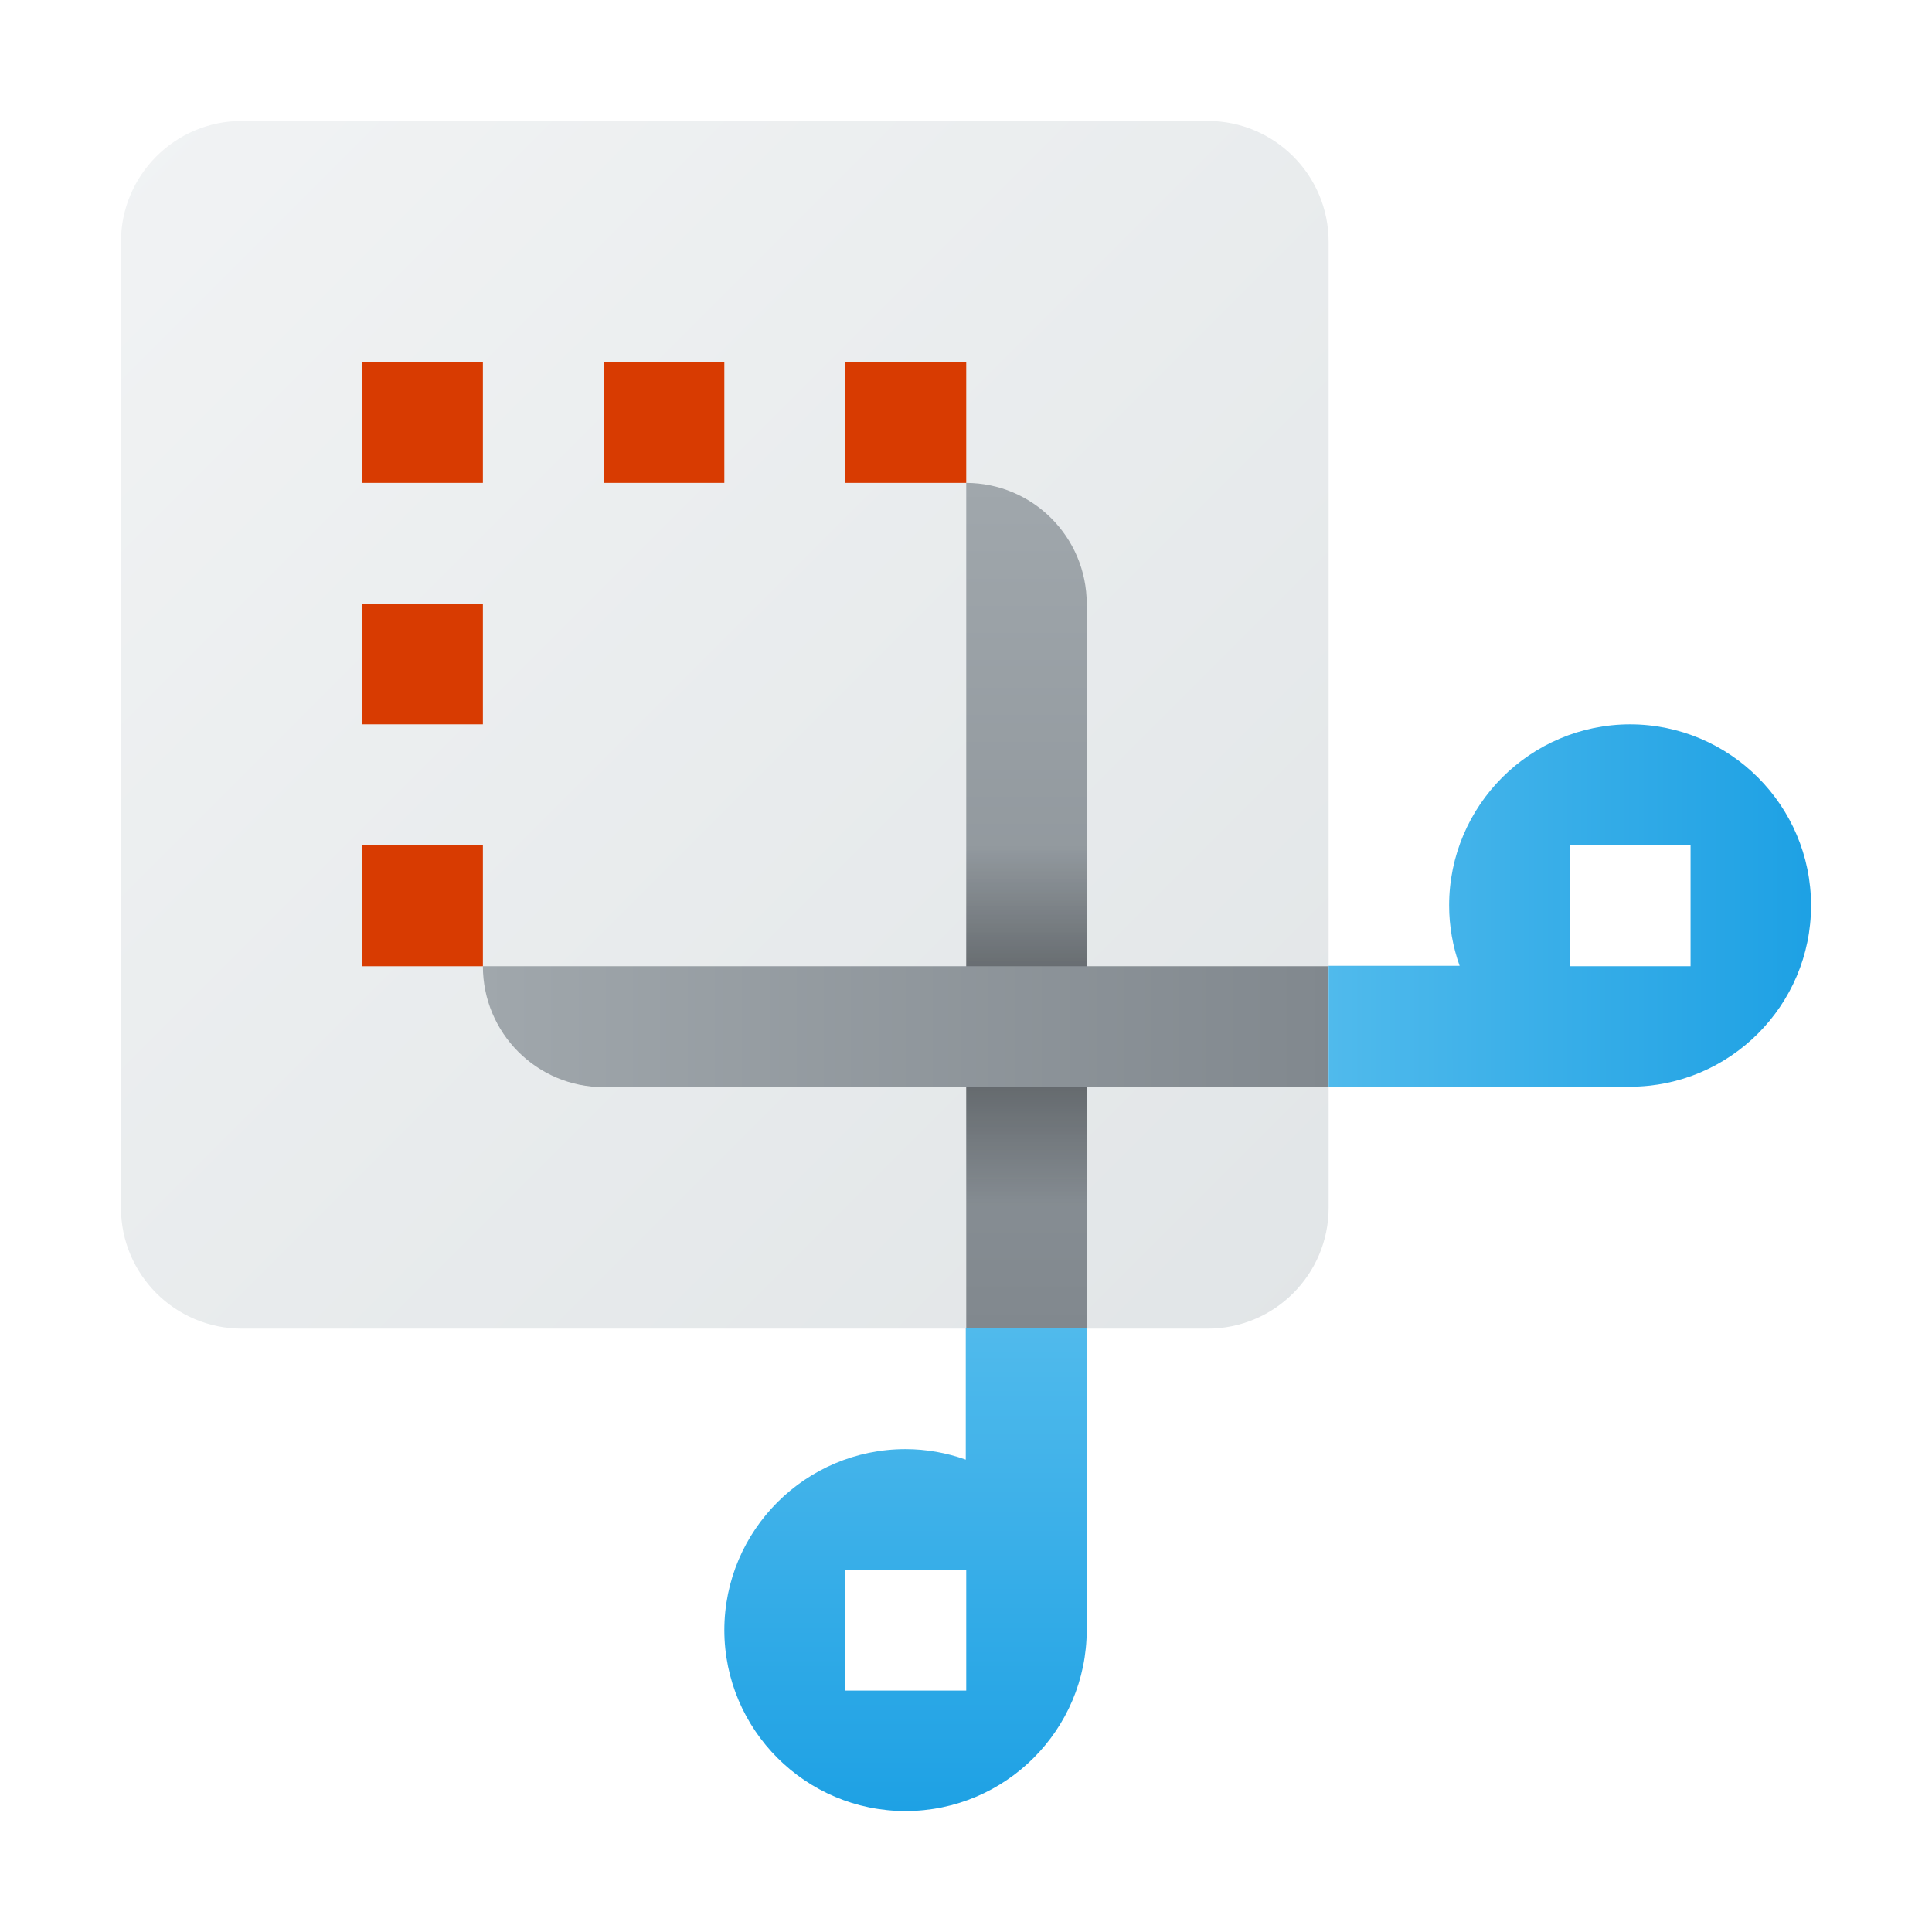
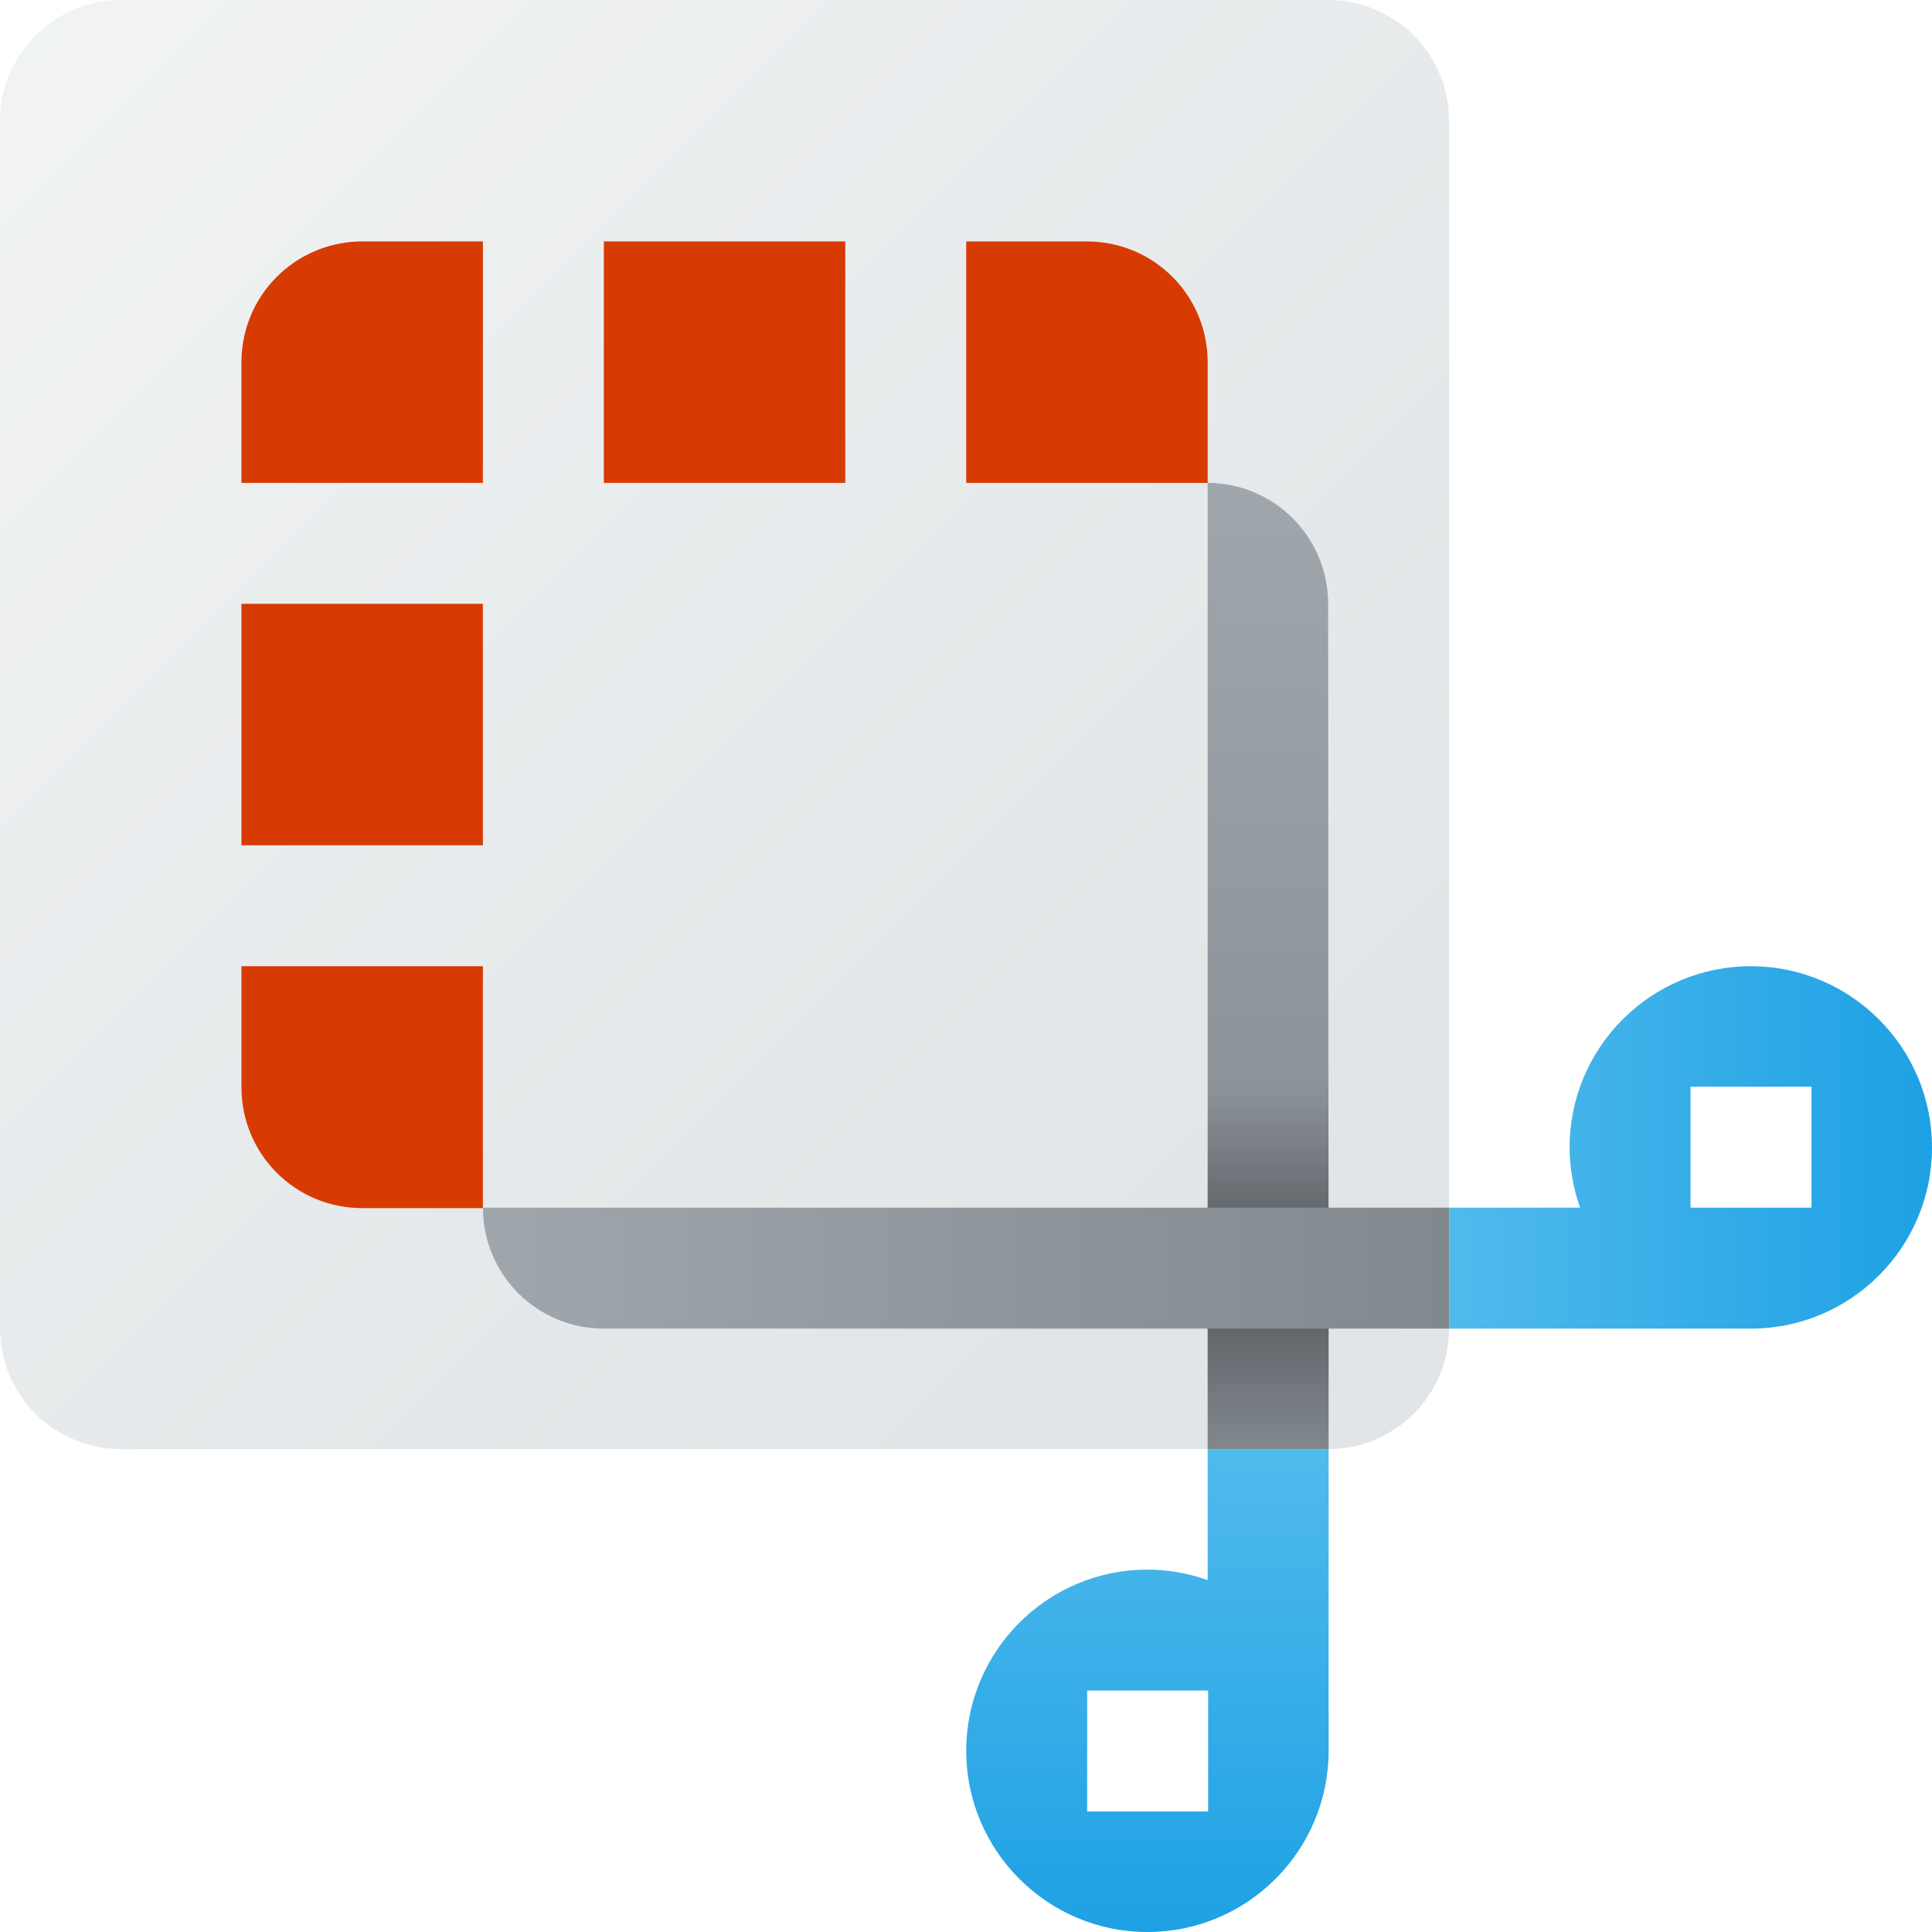
<svg xmlns="http://www.w3.org/2000/svg" xmlns:xlink="http://www.w3.org/1999/xlink" width="16" height="16" viewBox="0 0 4.233 4.233" version="1.1" id="svg1886">
-   <path id="rect1914" style="fill:url(#linearGradient2107);fill-opacity:1;stroke-width:0.265;stroke-linejoin:round" d="m 3.572,1.587 c -0.219,0 -0.397,0.178 -0.397,0.397 1.3e-5,0.045 0.008,0.09 0.023,0.132 H 2.91 v 0.265 h 0.661 c 0.219,0 0.397,-0.178 0.397,-0.397 0,-0.219 -0.178,-0.397 -0.397,-0.397 z M 3.44,1.852 H 3.704 V 2.117 H 3.44 Z" />
+   <path id="rect1914" style="fill:url(#linearGradient2107);fill-opacity:1;stroke-width:0.265;stroke-linejoin:round" d="m 3.836,2.117 c -0.219,0 -0.397,0.178 -0.397,0.397 1.3e-5,0.045 0.008,0.09 0.023,0.132 H 3.175 v 0.265 h 0.661 c 0.219,0 0.397,-0.178 0.397,-0.397 0,-0.219 -0.178,-0.397 -0.397,-0.397 z M 3.704,2.381 H 3.969 V 2.646 H 3.704 Z" />
  <defs id="defs1880">
    <linearGradient id="linearGradient1430">
      <stop style="stop-color:#f1f3f4;stop-opacity:1;" offset="0" id="stop1426" />
      <stop style="stop-color:#e1e5e7;stop-opacity:1" offset="1" id="stop1428" />
    </linearGradient>
-     <linearGradient xlink:href="#linearGradient1430" id="linearGradient5396" x1="0.265" y1="0.265" x2="2.91" y2="2.91" gradientUnits="userSpaceOnUse" />
+     <linearGradient xlink:href="#linearGradient1430" id="linearGradient5396" x1="0.265" y1="0.265" x2="2.91" y2="2.91" gradientUnits="userSpaceOnUse" gradientTransform="translate(-0.26458,-0.26458)" />
    <linearGradient id="linearGradient1587">
      <stop style="stop-color:#a0a7ac;stop-opacity:1;" offset="0" id="stop1583" />
      <stop style="stop-color:#81888e;stop-opacity:1" offset="1" id="stop1585" />
    </linearGradient>
-     <linearGradient xlink:href="#linearGradient1587" id="linearGradient6148" x1="5" y1="12" x2="19" y2="12" gradientUnits="userSpaceOnUse" gradientTransform="matrix(0.13229,0,0,0.13229,0.39687,0.66145)" />
-     <linearGradient xlink:href="#linearGradient1587" id="linearGradient6150" x1="11" y1="5" x2="11" y2="19" gradientUnits="userSpaceOnUse" gradientTransform="matrix(0.13229,0,0,0.13229,0.66145,0.39687)" />
-     <linearGradient xlink:href="#linearGradient1740" id="linearGradient1742" x1="10.583" y1="12.171" x2="10.583" y2="8.996" gradientUnits="userSpaceOnUse" gradientTransform="matrix(0.1666645,0,0,0.2499968,0.6173536,-0.39687)" />
+     <linearGradient xlink:href="#linearGradient1587" id="linearGradient6148" x1="1" y1="12" x2="17" y2="12" gradientUnits="userSpaceOnUse" gradientTransform="matrix(0.13229,0,0,0.13229,0.92603,1.19061)" />
+     <linearGradient xlink:href="#linearGradient1587" id="linearGradient6150" x1="11" y1="1" x2="11" y2="17" gradientUnits="userSpaceOnUse" gradientTransform="matrix(0.13229,0,0,0.13229,1.19061,0.92603)" />
+     <linearGradient xlink:href="#linearGradient1740" id="linearGradient1742" x1="10.583" y1="12.171" x2="10.583" y2="8.996" gradientUnits="userSpaceOnUse" gradientTransform="matrix(0.1666645,0,0,0.2499968,1.146514,0.13229)" />
    <linearGradient id="linearGradient1740">
      <stop style="stop-color:#000000;stop-opacity:0" offset="0" id="stop1736" />
      <stop style="stop-color:#000000;stop-opacity:1" offset="0.5" id="stop1744" />
      <stop style="stop-color:#000000;stop-opacity:0;" offset="1" id="stop1738" />
    </linearGradient>
    <linearGradient id="linearGradient1452">
      <stop style="stop-color:#50baec;stop-opacity:1" offset="0" id="stop1448" />
      <stop style="stop-color:#1ea1e4;stop-opacity:1" offset="1" id="stop1450" />
    </linearGradient>
-     <linearGradient xlink:href="#linearGradient1452" id="linearGradient2107" x1="9" y1="5.5" x2="12.956" y2="5.499" gradientUnits="userSpaceOnUse" gradientTransform="matrix(0.26458,0,0,0.26458,0.52916,0.52916)" />
-     <linearGradient xlink:href="#linearGradient1452" id="linearGradient2793" x1="2.117" y1="2.646" x2="2.117" y2="3.704" gradientUnits="userSpaceOnUse" gradientTransform="translate(0.26458,0.26458)" />
+     <linearGradient xlink:href="#linearGradient1452" id="linearGradient2107" x1="9" y1="5.5" x2="12.956" y2="5.499" gradientUnits="userSpaceOnUse" gradientTransform="matrix(0.26458,0,0,0.26458,0.79374,1.05832)" />
+     <linearGradient xlink:href="#linearGradient1452" id="linearGradient2793" x1="2.117" y1="2.646" x2="2.117" y2="3.704" gradientUnits="userSpaceOnUse" gradientTransform="translate(0.7937399,0.5291601)" />
  </defs>
-   <rect style="fill:url(#linearGradient5396);fill-opacity:1;stroke-width:0.529;stroke-linejoin:round" id="rect859" width="2.646" height="2.646" x="0.265" y="0.265" ry="0.265" />
-   <path id="rect1065" style="fill:url(#linearGradient6150);fill-opacity:1;stroke-width:0.216;stroke-linejoin:round" d="M 2.117,1.058 V 1.323 2.91 H 2.381 V 1.323 c 0,-0.146 -0.118,-0.265 -0.265,-0.265 z" />
-   <rect style="opacity:0.4;fill:url(#linearGradient1742);fill-opacity:1;stroke-width:0.054" id="rect1734" width="0.265" height="0.794" x="2.117" y="1.852" />
-   <path id="rect1169" style="fill:url(#linearGradient6148);fill-opacity:1;stroke-width:0.2;stroke-linejoin:round" d="m 1.058,2.117 c 0,0.146 0.118,0.265 0.265,0.265 H 2.91 V 2.117 H 1.323 Z" />
-   <path id="rect1816" style="fill:#d83b01;fill-opacity:1;stroke-width:0.265;stroke-linejoin:round" d="M 0.794,0.794 V 1.058 H 1.058 V 0.794 Z m 0.529,0 V 1.058 H 1.587 V 0.794 Z m 0.529,0 V 1.058 H 2.117 V 0.794 Z M 0.794,1.323 V 1.587 H 1.058 V 1.323 Z m 0,0.529 V 2.117 H 1.058 V 1.852 Z" />
-   <path d="m 1.587,3.572 c 0,-0.219 0.178,-0.397 0.397,-0.397 0.045,1.3e-5 0.09,0.008 0.132,0.023 V 2.91 h 0.265 v 0.661 c 0,0.219 -0.178,0.397 -0.397,0.397 -0.219,0 -0.397,-0.178 -0.397,-0.397 z M 1.852,3.44 V 3.704 H 2.117 V 3.44 Z" style="fill:url(#linearGradient2793);fill-opacity:1;stroke-width:0.07;stroke-linejoin:round" id="path2596" />
+   <rect style="fill:url(#linearGradient5396);fill-opacity:1;stroke-width:0.529;stroke-linejoin:round" id="rect859" width="3.175" height="3.175" x="0" y="0" ry="0.265" />
+   <path id="rect1065" style="fill:url(#linearGradient6150);fill-opacity:1;stroke-width:0.216;stroke-linejoin:round" d="M 2.646,1.058 V 1.323 l -10e-8,1.852 h 0.265 L 2.91,1.323 c 0,-0.146 -0.118,-0.265 -0.265,-0.265 z" />
+   <rect style="opacity:0.4;fill:url(#linearGradient1742);fill-opacity:1;stroke-width:0.054" id="rect1734" width="0.265" height="0.794" x="2.646" y="2.381" />
+   <path id="rect1169" style="fill:url(#linearGradient6148);fill-opacity:1;stroke-width:0.2;stroke-linejoin:round" d="m 1.058,2.646 c 0,0.146 0.118,0.265 0.265,0.265 H 3.175 V 2.646 H 1.323 Z" />
+   <path d="m 2.117,3.836 c 0,-0.219 0.178,-0.397 0.397,-0.397 0.045,1.3e-5 0.09,0.008 0.132,0.023 v -0.287 h 0.265 v 0.661 c 0,0.219 -0.178,0.397 -0.397,0.397 -0.219,0 -0.397,-0.178 -0.397,-0.397 z m 0.265,-0.132 v 0.265 h 0.265 v -0.265 z" style="fill:url(#linearGradient2793);fill-opacity:1;stroke-width:0.07;stroke-linejoin:round" id="path2596" />
+   <path id="rect1816" style="fill:#d83b01;fill-opacity:1;stroke-width:0.529;stroke-linejoin:round" d="M 0.787,0.529 C 0.644,0.533 0.529,0.649 0.529,0.794 V 1.058 H 1.058 V 0.529 H 0.794 c -0.002,0 -0.004,-5.73e-5 -0.007,0 z m 0.536,0 v 0.529 h 0.529 V 0.529 Z m 0.794,0 V 1.058 H 2.646 V 0.794 C 2.646,0.647 2.528,0.529 2.381,0.529 Z M 0.529,1.323 V 1.852 H 1.058 V 1.323 Z m 0,0.794 v 0.265 c 0,0.147 0.118,0.265 0.265,0.265 H 1.058 V 2.117 Z" />
</svg>
